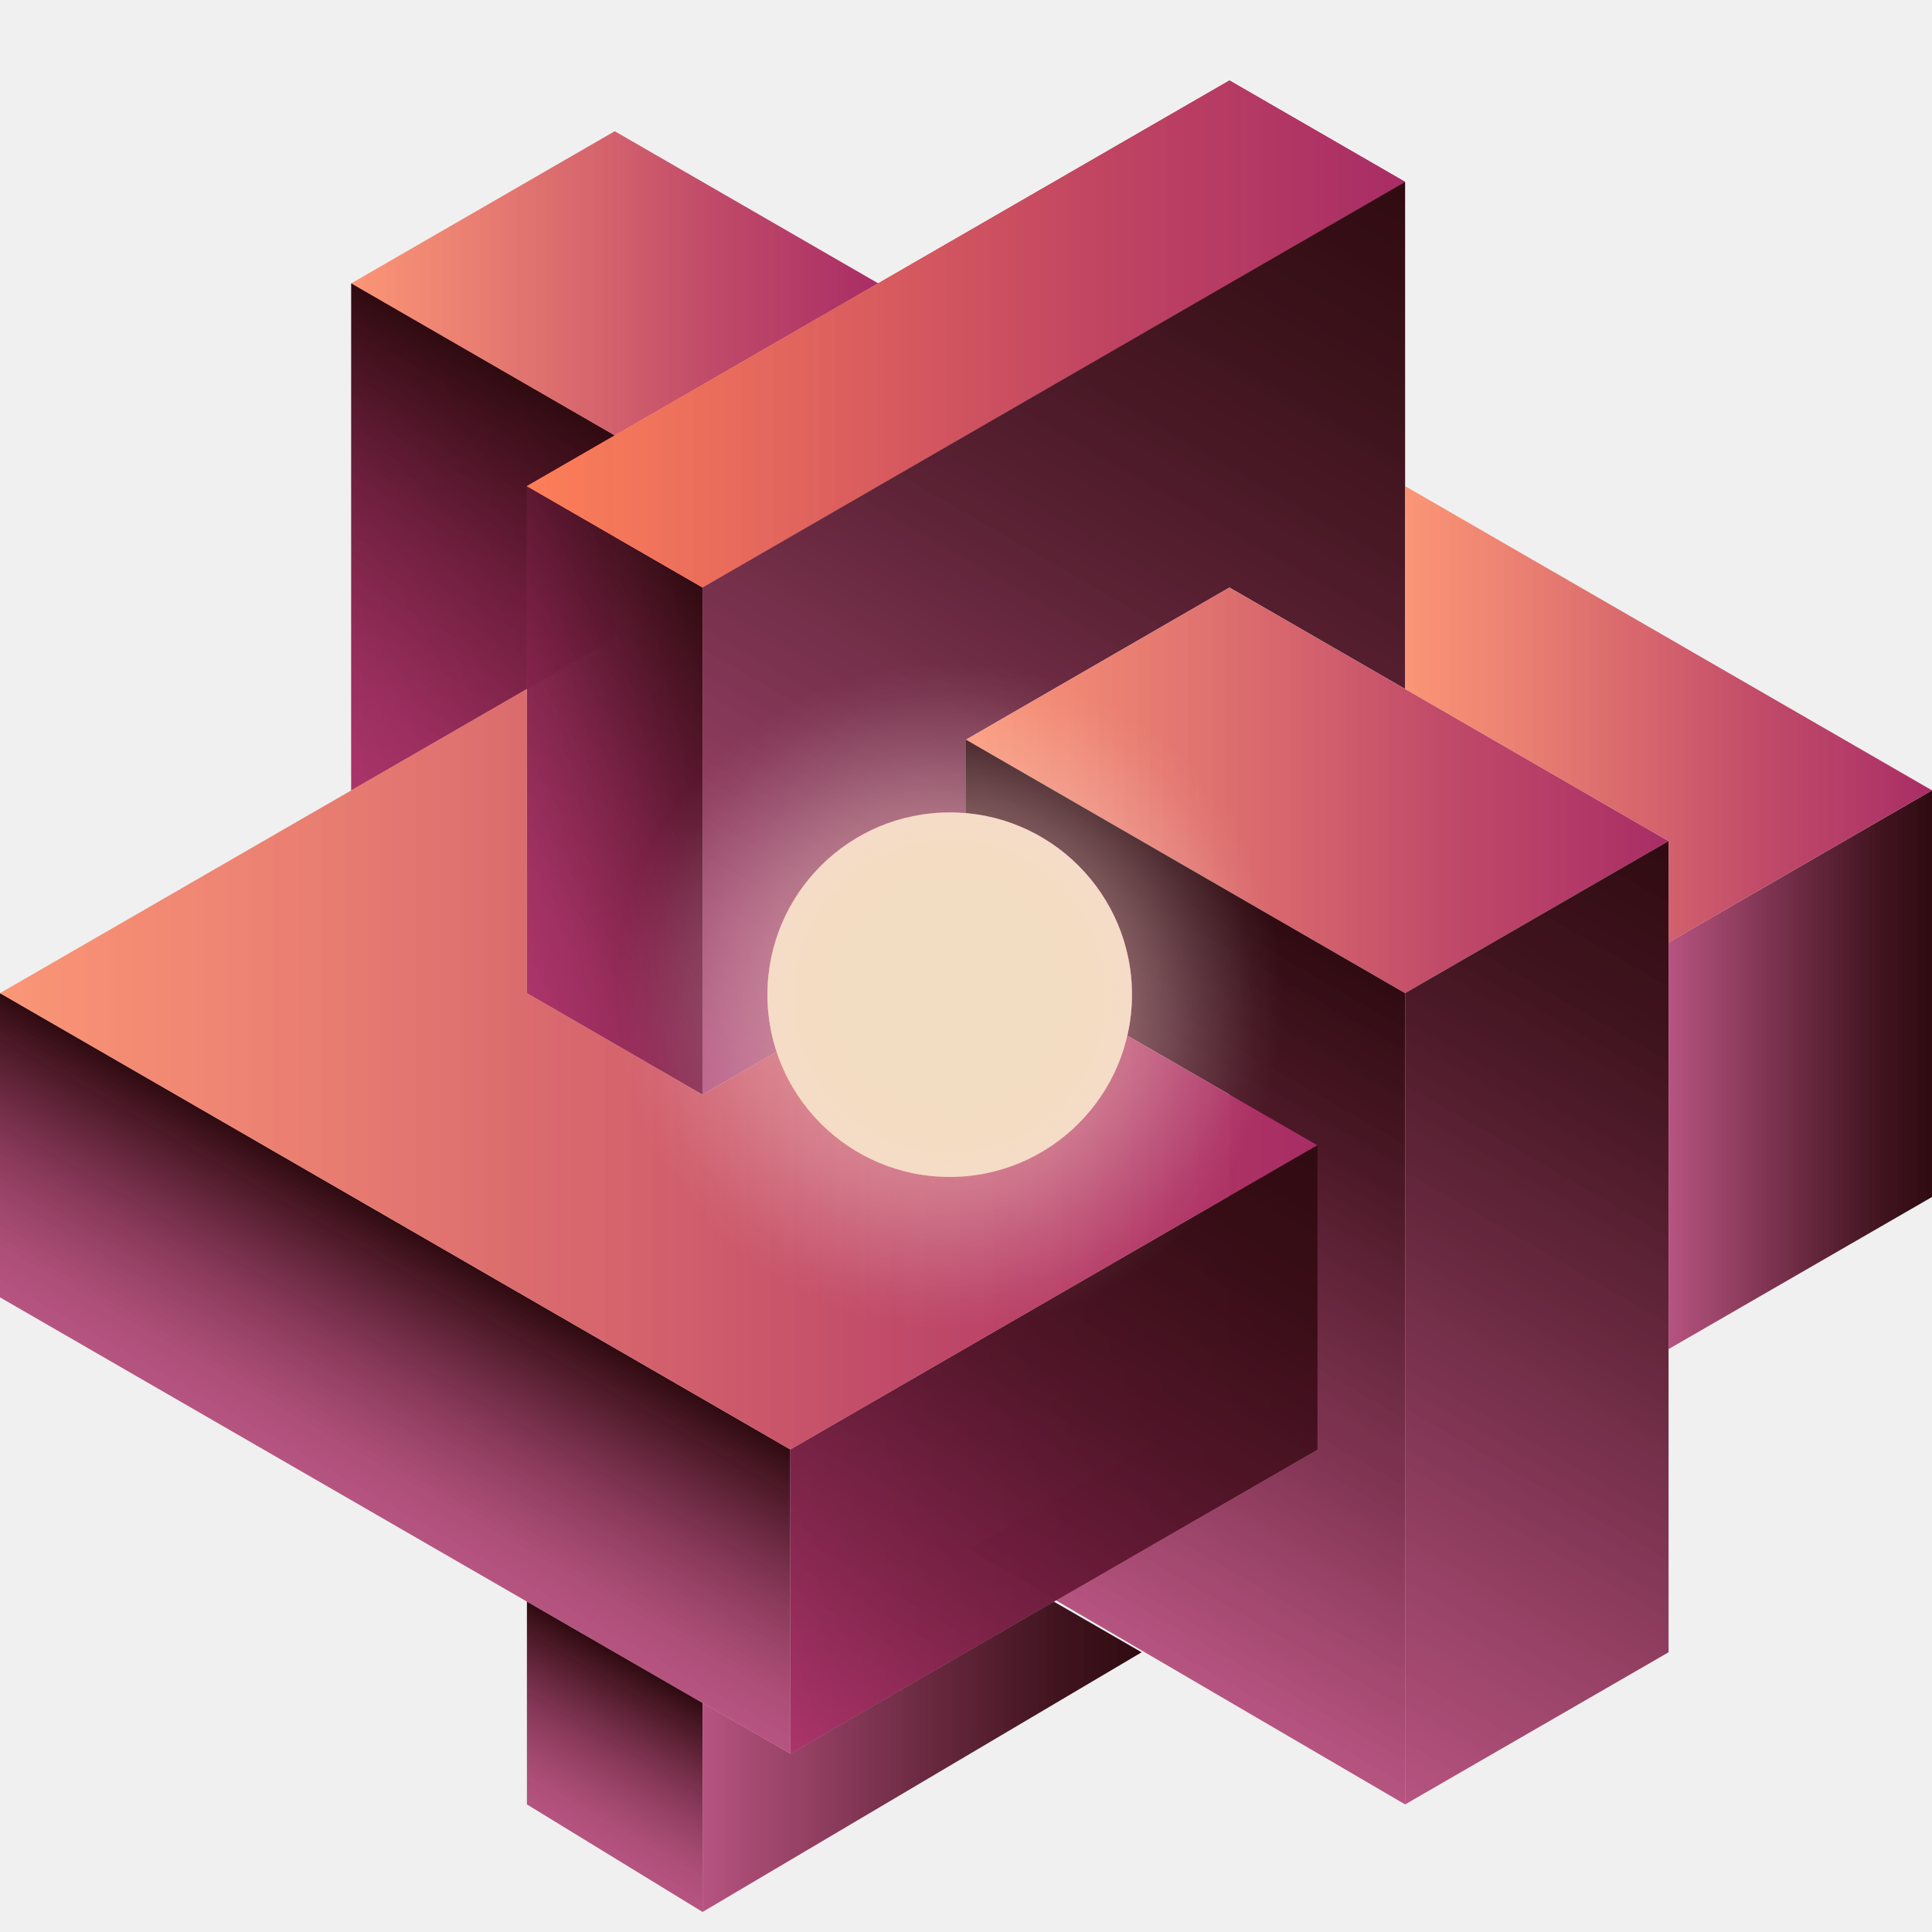
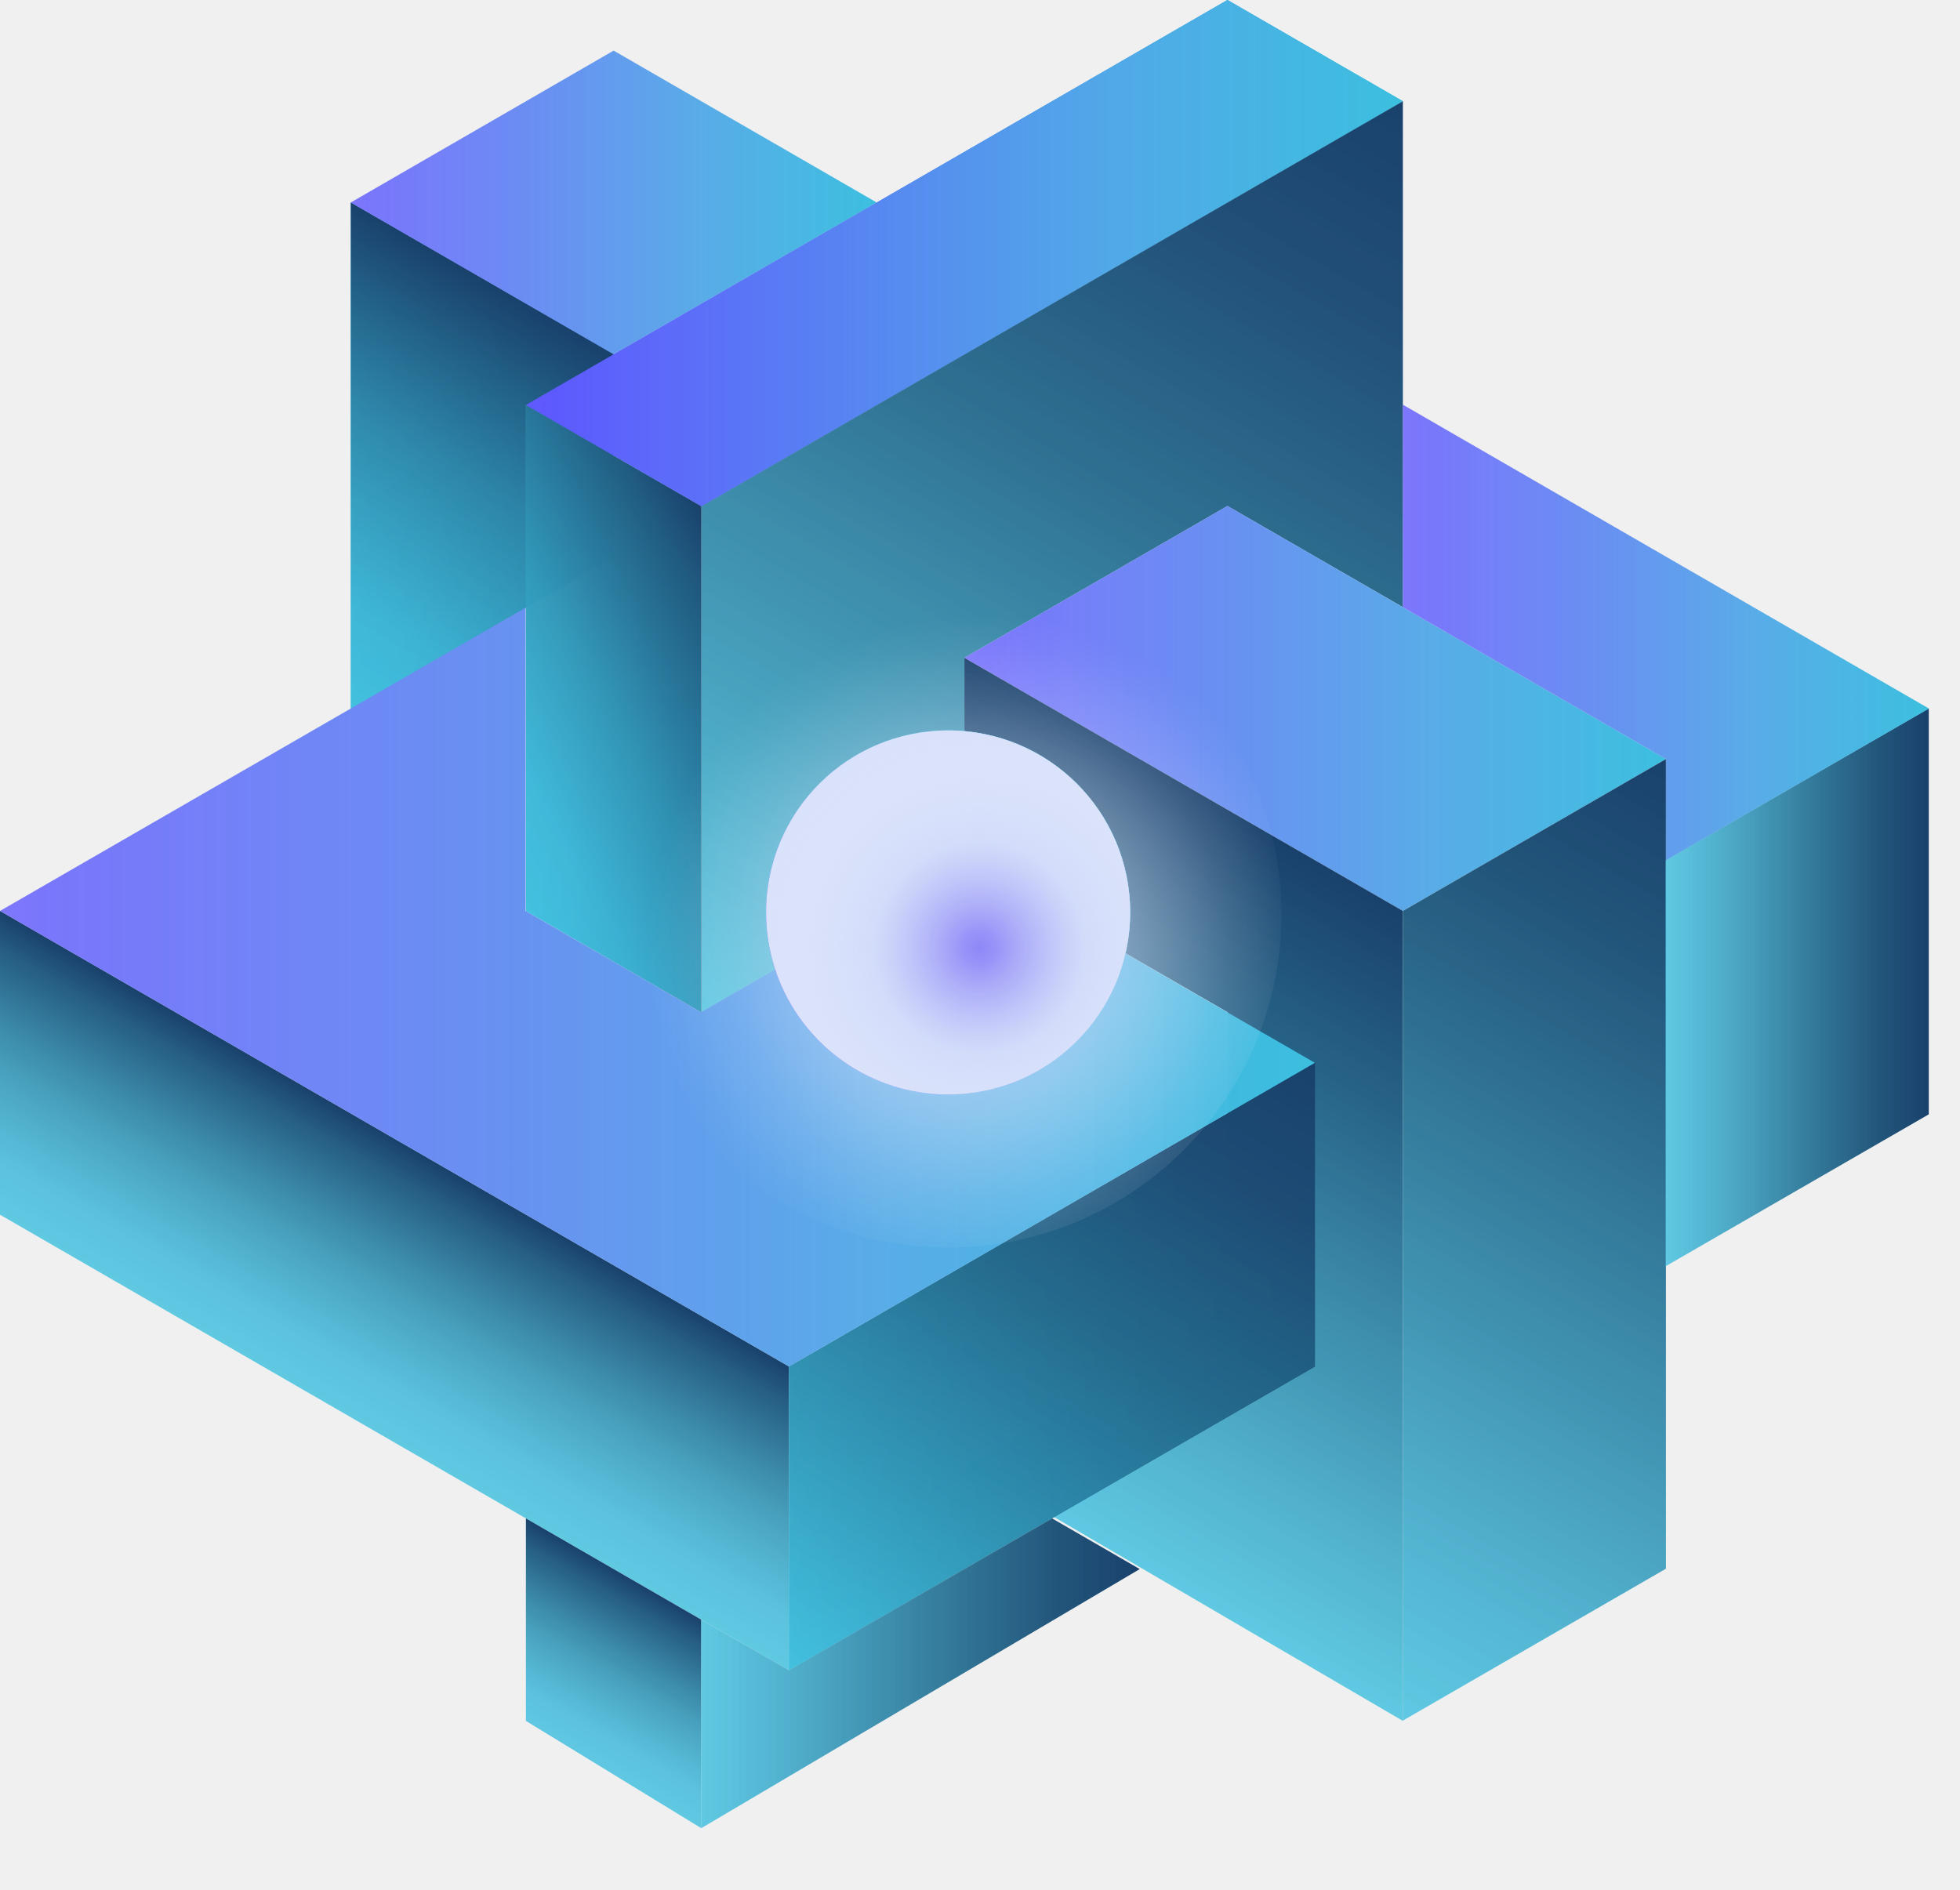
- <svg xmlns="http://www.w3.org/2000/svg" width="64" height="64" viewBox="0 0 64 64" fill="none">
-   <path d="M11.636 26.181V9.386L20.364 14.425V21.143L11.636 26.181Z" fill="url(#paint0_linear_1742_4437)" />
-   <path d="M11.636 26.181V9.386L20.364 14.425V21.143L11.636 26.181Z" fill="url(#paint1_linear_1742_4437)" />
-   <path d="M11.636 9.386L20.364 4.347L29.091 9.386L20.364 14.425L11.636 9.386Z" fill="url(#paint2_linear_1742_4437)" />
-   <path d="M0 32.899V42.977L26.181 58.093V48.016L0 32.899Z" fill="url(#paint3_linear_1742_4437)" />
-   <path d="M23.273 36.259V19.462L17.455 16.104V32.899L23.273 36.259Z" fill="url(#paint4_linear_1742_4437)" />
-   <path d="M23.273 36.259V19.462L17.455 16.104V32.899L23.273 36.259Z" fill="url(#paint5_linear_1742_4437)" />
-   <path d="M17.455 16.104L40.728 2.667L46.546 6.027L23.273 19.462L17.455 16.104Z" fill="url(#paint6_linear_1742_4437)" />
-   <path d="M17.455 16.104L40.728 2.667L46.546 6.027L23.273 19.462L17.455 16.104Z" fill="url(#paint7_linear_1742_4437)" />
-   <path d="M17.455 16.104L40.728 2.667L46.546 6.027L23.273 19.462L17.455 16.104Z" fill="url(#paint8_linear_1742_4437)" />
-   <path d="M23.273 36.259L32 31.22V24.501L40.727 19.462L46.546 22.822V6.026L23.273 19.462V36.259Z" fill="url(#paint9_linear_1742_4437)" />
-   <path d="M32 24.502L46.546 32.9L55.273 27.861L40.727 19.463L32 24.502Z" fill="url(#paint10_linear_1742_4437)" />
-   <path d="M46.546 59.773V32.9L32 24.502V31.22L40.727 36.259V46.336L32.088 51.324L46.546 59.773Z" fill="url(#paint11_linear_1742_4437)" />
-   <path d="M46.546 32.899L55.273 27.86L55.273 54.734L46.546 59.773V32.899Z" fill="url(#paint12_linear_1742_4437)" />
-   <path d="M23.273 56.413V63.336L17.455 59.773V53.055L23.273 56.413Z" fill="url(#paint13_linear_1742_4437)" />
-   <path d="M26.182 48.016L43.636 37.938V48.016L26.182 58.093V48.016Z" fill="url(#paint14_linear_1742_4437)" />
-   <path d="M26.182 48.016L43.636 37.938V48.016L26.182 58.093V48.016Z" fill="url(#paint15_linear_1742_4437)" />
-   <path d="M17.455 22.822L0 32.899L26.181 48.016L43.636 37.938L32 31.22L23.273 36.259L17.455 32.899V29.541V22.822Z" fill="url(#paint16_linear_1742_4437)" />
-   <path d="M23.273 63.336L37.818 54.734L34.909 53.055L26.181 58.093L23.273 56.413V63.336Z" fill="url(#paint17_linear_1742_4437)" />
-   <path d="M55.273 31.22L64 26.181V39.652L55.273 44.691V31.22Z" fill="url(#paint18_linear_1742_4437)" />
-   <path d="M64 26.181L46.546 16.104V22.822L55.273 27.86V31.22L64 26.181Z" fill="url(#paint19_linear_1742_4437)" />
-   <path d="M31.461 38.987C34.795 38.987 37.498 36.284 37.498 32.95C37.498 29.615 34.795 26.912 31.461 26.912C28.126 26.912 25.423 29.615 25.423 32.95C25.423 36.284 28.126 38.987 31.461 38.987Z" fill="url(#paint20_linear_1742_4437)" />
-   <path d="M31.461 38.987C34.795 38.987 37.498 36.284 37.498 32.95C37.498 29.615 34.795 26.912 31.461 26.912C28.126 26.912 25.423 29.615 25.423 32.95C25.423 36.284 28.126 38.987 31.461 38.987Z" fill="url(#paint21_linear_1742_4437)" />
-   <path d="M31.461 38.987C34.795 38.987 37.498 36.284 37.498 32.95C37.498 29.615 34.795 26.912 31.461 26.912C28.126 26.912 25.423 29.615 25.423 32.95C25.423 36.284 28.126 38.987 31.461 38.987Z" fill="url(#paint22_linear_1742_4437)" />
-   <path d="M31.461 38.987C34.795 38.987 37.498 36.284 37.498 32.95C37.498 29.615 34.795 26.912 31.461 26.912C28.126 26.912 25.423 29.615 25.423 32.95C25.423 36.284 28.126 38.987 31.461 38.987Z" fill="#F2DCC2" />
-   <path style="mix-blend-mode:lighten" d="M31.461 44.062C37.57 44.062 42.523 39.11 42.523 33.001C42.523 26.892 37.57 21.939 31.461 21.939C25.352 21.939 20.4 26.892 20.4 33.001C20.4 39.11 25.352 44.062 31.461 44.062Z" fill="url(#paint23_radial_1742_4437)" />
+ <svg xmlns="http://www.w3.org/2000/svg" width="28" height="27" viewBox="0 0 28 27" fill="none">
+   <g clip-path="url(#clip0_4553_14314)">
+     <path d="M5.011 10.122V2.893L8.77 5.063V7.956L5.011 10.126V10.122Z" fill="url(#paint0_linear_4553_14314)" />
+     <path d="M5.011 10.122V2.893L8.77 5.063V7.956L5.011 10.126V10.122Z" fill="url(#paint1_linear_4553_14314)" />
+     <path d="M5.011 2.893L8.766 0.723L12.524 2.893L8.766 5.063L5.011 2.893Z" fill="url(#paint2_linear_4553_14314)" />
+     <path d="M0 13.015V17.355L11.271 23.864V19.524L0 13.015Z" fill="url(#paint3_linear_4553_14314)" />
+     <path d="M10.018 14.461V7.233L7.513 5.786V13.015L10.018 14.461Z" fill="url(#paint4_linear_4553_14314)" />
+     <path d="M10.018 14.461V7.233L7.513 5.786V13.015L10.018 14.461Z" fill="url(#paint5_linear_4553_14314)" />
+     <path d="M7.517 5.786L17.535 0L20.041 1.447L10.023 7.233L7.517 5.786V5.786Z" fill="url(#paint6_linear_4553_14314)" />
+     <path d="M7.517 5.786L17.535 0L20.041 1.447L10.023 7.233L7.517 5.786V5.786Z" fill="url(#paint7_linear_4553_14314)" />
+     <path d="M7.517 5.786L17.535 0L20.041 1.447L10.023 7.233L7.517 5.786V5.786Z" fill="url(#paint8_linear_4553_14314)" />
+     <path d="M10.018 14.461L13.777 12.291V9.398L17.535 7.229L20.041 8.675V1.447L10.023 7.233V14.466L10.018 14.461Z" fill="url(#paint9_linear_4553_14314)" />
+     <path d="M13.777 9.398L20.041 13.015L23.799 10.845L17.535 7.229L13.777 9.398Z" fill="url(#paint10_linear_4553_14314)" />
+     <path d="M20.041 24.587V13.015L13.777 9.398V12.291L17.535 14.461V18.801L13.816 20.949L20.041 24.587Z" fill="url(#paint11_linear_4553_14314)" />
+     <path d="M20.041 13.015L23.799 10.845V22.413L20.041 24.583V13.015Z" fill="url(#paint12_linear_4553_14314)" />
+     <path d="M10.018 23.141V26.12L7.513 24.587V21.694L10.018 23.141Z" fill="url(#paint13_linear_4553_14314)" />
+     <path d="M11.271 19.524L18.784 15.185V19.524L11.271 23.864V19.524V19.524Z" fill="url(#paint14_linear_4553_14314)" />
+     <path d="M11.271 19.524L18.784 15.185V19.524L11.271 23.864V19.524V19.524Z" fill="url(#paint15_linear_4553_14314)" />
+     <path d="M7.513 8.679L0 13.015L11.271 19.524L18.784 15.185L13.773 12.291L10.014 14.461L7.508 13.015V8.675L7.513 8.679Z" fill="url(#paint16_linear_4553_14314)" />
+     <path d="M10.018 26.12L16.282 22.418L15.03 21.694L11.271 23.864L10.018 23.141V26.12V26.12Z" fill="url(#paint17_linear_4553_14314)" />
+     <path d="M23.795 12.291L27.554 10.122V15.921L23.795 18.091V12.291V12.291Z" fill="url(#paint18_linear_4553_14314)" />
+     <path d="M27.554 10.122L20.041 5.782V8.675L23.799 10.845V12.291L27.558 10.122H27.554Z" fill="url(#paint19_linear_4553_14314)" />
+     <path d="M13.544 15.637C14.978 15.637 16.145 14.474 16.145 13.036C16.145 11.598 14.982 10.436 13.544 10.436C12.106 10.436 10.944 11.598 10.944 13.036C10.944 14.474 12.106 15.637 13.544 15.637Z" fill="url(#paint20_linear_4553_14314)" />
+     <path d="M13.544 15.637C14.978 15.637 16.145 14.474 16.145 13.036C16.145 11.598 14.982 10.436 13.544 10.436C12.106 10.436 10.944 11.598 10.944 13.036C10.944 14.474 12.106 15.637 13.544 15.637Z" fill="url(#paint21_linear_4553_14314)" />
+     <path d="M13.544 15.637C14.978 15.637 16.145 14.474 16.145 13.036C16.145 11.598 14.982 10.436 13.544 10.436C12.106 10.436 10.944 11.598 10.944 13.036C10.944 14.474 12.106 15.637 13.544 15.637Z" fill="url(#paint22_linear_4553_14314)" />
+     <path d="M13.544 15.637C14.978 15.637 16.145 14.474 16.145 13.036C16.145 11.598 14.982 10.436 13.544 10.436C12.106 10.436 10.944 11.598 10.944 13.036C10.944 14.474 12.106 15.637 13.544 15.637Z" fill="#D4DFFA" />
+     <path d="M13.544 17.824C16.175 17.824 18.306 15.693 18.306 13.062C18.306 10.432 16.175 8.301 13.544 8.301C10.914 8.301 8.783 10.432 8.783 13.062C8.783 15.693 10.914 17.824 13.544 17.824Z" fill="url(#paint23_radial_4553_14314)" />
+   </g>
  <defs>
-     <linearGradient id="paint0_linear_1742_4437" x1="11.636" y1="17.784" x2="20.364" y2="17.784" gradientUnits="userSpaceOnUse">
-       <stop stop-color="#A82D65" stop-opacity="0.8" />
-       <stop offset="0.21" stop-color="#972859" stop-opacity="0.83" />
-       <stop offset="0.59" stop-color="#6A1B39" stop-opacity="0.9" />
-       <stop offset="1" stop-color="#300B11" />
+     <linearGradient id="paint0_linear_4553_14314" x1="5.011" y1="6.51" x2="8.766" y2="6.51" gradientUnits="userSpaceOnUse">
+       <stop stop-color="#3CBFDF" stop-opacity="0.8" />
+       <stop offset="0.21" stop-color="#38B2D3" stop-opacity="0.83" />
+       <stop offset="0.59" stop-color="#2A83A6" stop-opacity="0.9" />
+       <stop offset="1" stop-color="#19416C" />
    </linearGradient>
-     <linearGradient id="paint1_linear_1742_4437" x1="10.181" y1="25.342" x2="17.455" y2="12.745" gradientUnits="userSpaceOnUse">
-       <stop stop-color="#A82D65" stop-opacity="0.8" />
-       <stop offset="0.21" stop-color="#972859" stop-opacity="0.83" />
-       <stop offset="0.59" stop-color="#6A1B39" stop-opacity="0.9" />
-       <stop offset="1" stop-color="#300B11" />
+     <linearGradient id="paint1_linear_4553_14314" x1="4.383" y1="9.76" x2="7.513" y2="4.34" gradientUnits="userSpaceOnUse">
+       <stop stop-color="#3CBFDF" stop-opacity="0.8" />
+       <stop offset="0.21" stop-color="#38B2D3" stop-opacity="0.83" />
+       <stop offset="0.59" stop-color="#2A83A6" stop-opacity="0.9" />
+       <stop offset="1" stop-color="#19416C" />
    </linearGradient>
-     <linearGradient id="paint2_linear_1742_4437" x1="11.636" y1="9.386" x2="29.091" y2="9.386" gradientUnits="userSpaceOnUse">
-       <stop stop-color="#FF8059" stop-opacity="0.8" />
-       <stop offset="0.03" stop-color="#FB7D59" stop-opacity="0.81" />
-       <stop offset="0.67" stop-color="#BF4362" stop-opacity="0.95" />
-       <stop offset="1" stop-color="#A82D65" />
+     <linearGradient id="paint2_linear_4553_14314" x1="5.011" y1="2.893" x2="12.524" y2="2.893" gradientUnits="userSpaceOnUse">
+       <stop stop-color="#6159FF" stop-opacity="0.8" />
+       <stop offset="0.03" stop-color="#5E5AFE" stop-opacity="0.81" />
+       <stop offset="0.67" stop-color="#51A9E7" stop-opacity="0.95" />
+       <stop offset="1" stop-color="#3CBFDF" />
    </linearGradient>
-     <linearGradient id="paint3_linear_1742_4437" x1="10.909" y1="49.275" x2="15.273" y2="41.717" gradientUnits="userSpaceOnUse">
-       <stop stop-color="#A82D65" stop-opacity="0.8" />
-       <stop offset="0.19" stop-color="#9C2A5C" stop-opacity="0.82" />
-       <stop offset="0.49" stop-color="#7A2045" stop-opacity="0.88" />
-       <stop offset="0.87" stop-color="#44111F" stop-opacity="0.97" />
-       <stop offset="1" stop-color="#300B11" />
+     <linearGradient id="paint3_linear_4553_14314" x1="4.697" y1="20.067" x2="6.574" y2="16.812" gradientUnits="userSpaceOnUse">
+       <stop stop-color="#3CBFDF" stop-opacity="0.8" />
+       <stop offset="0.19" stop-color="#3AB6D8" stop-opacity="0.82" />
+       <stop offset="0.49" stop-color="#3095B6" stop-opacity="0.88" />
+       <stop offset="0.87" stop-color="#205A80" stop-opacity="0.97" />
+       <stop offset="1" stop-color="#19416C" />
    </linearGradient>
-     <linearGradient id="paint4_linear_1742_4437" x1="17.455" y1="26.181" x2="23.273" y2="26.181" gradientUnits="userSpaceOnUse">
-       <stop stop-color="#A82D65" stop-opacity="0.8" />
-       <stop offset="0.21" stop-color="#972859" stop-opacity="0.83" />
-       <stop offset="0.59" stop-color="#6A1B39" stop-opacity="0.9" />
-       <stop offset="1" stop-color="#300B11" />
+     <linearGradient id="paint4_linear_4553_14314" x1="7.517" y1="10.122" x2="10.018" y2="10.122" gradientUnits="userSpaceOnUse">
+       <stop stop-color="#3CBFDF" stop-opacity="0.8" />
+       <stop offset="0.21" stop-color="#38B2D3" stop-opacity="0.83" />
+       <stop offset="0.59" stop-color="#2A83A6" stop-opacity="0.9" />
+       <stop offset="1" stop-color="#19416C" />
    </linearGradient>
-     <linearGradient id="paint5_linear_1742_4437" x1="15.273" y1="29.12" x2="25.455" y2="23.241" gradientUnits="userSpaceOnUse">
-       <stop stop-color="#A82D65" stop-opacity="0.8" />
-       <stop offset="0.19" stop-color="#9C2A5C" stop-opacity="0.82" />
-       <stop offset="0.49" stop-color="#7A2045" stop-opacity="0.88" />
-       <stop offset="0.87" stop-color="#44111F" stop-opacity="0.97" />
-       <stop offset="1" stop-color="#300B11" />
+     <linearGradient id="paint5_linear_4553_14314" x1="6.574" y1="11.387" x2="10.957" y2="8.856" gradientUnits="userSpaceOnUse">
+       <stop stop-color="#3CBFDF" stop-opacity="0.8" />
+       <stop offset="0.19" stop-color="#3AB6D8" stop-opacity="0.82" />
+       <stop offset="0.49" stop-color="#3095B6" stop-opacity="0.88" />
+       <stop offset="0.87" stop-color="#205A80" stop-opacity="0.97" />
+       <stop offset="1" stop-color="#19416C" />
    </linearGradient>
-     <linearGradient id="paint6_linear_1742_4437" x1="17.455" y1="11.065" x2="46.546" y2="11.065" gradientUnits="userSpaceOnUse">
-       <stop stop-color="#FF8059" stop-opacity="0.8" />
-       <stop offset="0.03" stop-color="#FB7D59" stop-opacity="0.81" />
-       <stop offset="0.67" stop-color="#BF4362" stop-opacity="0.95" />
-       <stop offset="1" stop-color="#A82D65" />
+     <linearGradient id="paint6_linear_4553_14314" x1="7.517" y1="3.616" x2="20.041" y2="3.616" gradientUnits="userSpaceOnUse">
+       <stop stop-color="#6159FF" stop-opacity="0.8" />
+       <stop offset="0.03" stop-color="#5E5AFE" stop-opacity="0.81" />
+       <stop offset="0.67" stop-color="#51A9E7" stop-opacity="0.95" />
+       <stop offset="1" stop-color="#3CBFDF" />
    </linearGradient>
-     <linearGradient id="paint7_linear_1742_4437" x1="17.455" y1="11.065" x2="46.546" y2="11.065" gradientUnits="userSpaceOnUse">
-       <stop stop-color="#FF8059" stop-opacity="0.8" />
-       <stop offset="0.03" stop-color="#FB7D59" stop-opacity="0.81" />
-       <stop offset="0.67" stop-color="#BF4362" stop-opacity="0.95" />
-       <stop offset="1" stop-color="#A82D65" />
+     <linearGradient id="paint7_linear_4553_14314" x1="7.517" y1="3.616" x2="20.041" y2="3.616" gradientUnits="userSpaceOnUse">
+       <stop stop-color="#6159FF" stop-opacity="0.8" />
+       <stop offset="0.03" stop-color="#5E5AFE" stop-opacity="0.81" />
+       <stop offset="0.67" stop-color="#51A9E7" stop-opacity="0.95" />
+       <stop offset="1" stop-color="#3CBFDF" />
    </linearGradient>
-     <linearGradient id="paint8_linear_1742_4437" x1="17.455" y1="11.065" x2="46.546" y2="11.065" gradientUnits="userSpaceOnUse">
-       <stop stop-color="#FF8059" stop-opacity="0.8" />
-       <stop offset="0.03" stop-color="#FB7D59" stop-opacity="0.81" />
-       <stop offset="0.67" stop-color="#BF4362" stop-opacity="0.95" />
-       <stop offset="1" stop-color="#A82D65" />
+     <linearGradient id="paint8_linear_4553_14314" x1="7.517" y1="3.616" x2="20.041" y2="3.616" gradientUnits="userSpaceOnUse">
+       <stop stop-color="#6159FF" stop-opacity="0.8" />
+       <stop offset="0.03" stop-color="#5E5AFE" stop-opacity="0.81" />
+       <stop offset="0.67" stop-color="#51A9E7" stop-opacity="0.95" />
+       <stop offset="1" stop-color="#3CBFDF" />
    </linearGradient>
-     <linearGradient id="paint9_linear_1742_4437" x1="25.454" y1="37.518" x2="44.364" y2="4.767" gradientUnits="userSpaceOnUse">
-       <stop stop-color="#A82D65" stop-opacity="0.8" />
-       <stop offset="0.26" stop-color="#7C2046" stop-opacity="0.87" />
-       <stop offset="0.56" stop-color="#521529" stop-opacity="0.94" />
-       <stop offset="0.82" stop-color="#390E17" stop-opacity="0.98" />
-       <stop offset="1" stop-color="#300B11" />
+     <linearGradient id="paint9_linear_4553_14314" x1="10.957" y1="15.004" x2="19.098" y2="0.904" gradientUnits="userSpaceOnUse">
+       <stop stop-color="#3CBFDF" stop-opacity="0.8" />
+       <stop offset="0.26" stop-color="#2F97B8" stop-opacity="0.87" />
+       <stop offset="0.56" stop-color="#246B8E" stop-opacity="0.94" />
+       <stop offset="0.82" stop-color="#1D4C75" stop-opacity="0.98" />
+       <stop offset="1" stop-color="#19416C" />
    </linearGradient>
-     <linearGradient id="paint10_linear_1742_4437" x1="32" y1="26.181" x2="55.273" y2="26.181" gradientUnits="userSpaceOnUse">
-       <stop stop-color="#FF8059" stop-opacity="0.8" />
-       <stop offset="0.03" stop-color="#FB7D59" stop-opacity="0.81" />
-       <stop offset="0.67" stop-color="#BF4362" stop-opacity="0.95" />
-       <stop offset="1" stop-color="#A82D65" />
+     <linearGradient id="paint10_linear_4553_14314" x1="13.777" y1="10.122" x2="23.795" y2="10.122" gradientUnits="userSpaceOnUse">
+       <stop stop-color="#6159FF" stop-opacity="0.8" />
+       <stop offset="0.03" stop-color="#5E5AFE" stop-opacity="0.81" />
+       <stop offset="0.67" stop-color="#51A9E7" stop-opacity="0.95" />
+       <stop offset="1" stop-color="#3CBFDF" />
    </linearGradient>
-     <linearGradient id="paint11_linear_1742_4437" x1="33.455" y1="52.215" x2="45.091" y2="32.06" gradientUnits="userSpaceOnUse">
-       <stop stop-color="#A82D65" stop-opacity="0.8" />
-       <stop offset="0.36" stop-color="#751F41" stop-opacity="0.89" />
-       <stop offset="0.78" stop-color="#43101E" stop-opacity="0.97" />
-       <stop offset="1" stop-color="#300B11" />
+     <linearGradient id="paint11_linear_4553_14314" x1="14.401" y1="21.333" x2="19.412" y2="12.653" gradientUnits="userSpaceOnUse">
+       <stop stop-color="#3CBFDF" stop-opacity="0.8" />
+       <stop offset="0.36" stop-color="#2F8FB1" stop-opacity="0.89" />
+       <stop offset="0.78" stop-color="#1E597F" stop-opacity="0.97" />
+       <stop offset="1" stop-color="#19416C" />
    </linearGradient>
-     <linearGradient id="paint12_linear_1742_4437" x1="42.909" y1="57.673" x2="58.909" y2="29.96" gradientUnits="userSpaceOnUse">
-       <stop stop-color="#A82D65" stop-opacity="0.8" />
-       <stop offset="0.12" stop-color="#952757" stop-opacity="0.83" />
-       <stop offset="0.51" stop-color="#5E1831" stop-opacity="0.92" />
-       <stop offset="0.81" stop-color="#3C0F1A" stop-opacity="0.98" />
-       <stop offset="1" stop-color="#300B11" />
+     <linearGradient id="paint12_linear_4553_14314" x1="18.474" y1="23.683" x2="25.362" y2="11.749" gradientUnits="userSpaceOnUse">
+       <stop stop-color="#3CBFDF" stop-opacity="0.8" />
+       <stop offset="0.12" stop-color="#37AFD1" stop-opacity="0.83" />
+       <stop offset="0.51" stop-color="#27779A" stop-opacity="0.92" />
+       <stop offset="0.81" stop-color="#1E5278" stop-opacity="0.98" />
+       <stop offset="1" stop-color="#19416C" />
    </linearGradient>
-     <linearGradient id="paint13_linear_1742_4437" x1="18.865" y1="60.791" x2="21.863" y2="55.6" gradientUnits="userSpaceOnUse">
-       <stop stop-color="#A82D65" stop-opacity="0.8" />
-       <stop offset="0.19" stop-color="#9C2A5C" stop-opacity="0.82" />
-       <stop offset="0.49" stop-color="#7A2045" stop-opacity="0.88" />
-       <stop offset="0.87" stop-color="#44111F" stop-opacity="0.97" />
-       <stop offset="1" stop-color="#300B11" />
+     <linearGradient id="paint13_linear_4553_14314" x1="8.124" y1="25.022" x2="9.411" y2="22.788" gradientUnits="userSpaceOnUse">
+       <stop stop-color="#3CBFDF" stop-opacity="0.8" />
+       <stop offset="0.19" stop-color="#3AB6D8" stop-opacity="0.82" />
+       <stop offset="0.49" stop-color="#3095B6" stop-opacity="0.88" />
+       <stop offset="0.87" stop-color="#205A80" stop-opacity="0.97" />
+       <stop offset="1" stop-color="#19416C" />
    </linearGradient>
-     <linearGradient id="paint14_linear_1742_4437" x1="26.182" y1="48.016" x2="43.636" y2="48.016" gradientUnits="userSpaceOnUse">
-       <stop stop-color="#A82D65" stop-opacity="0.8" />
-       <stop offset="0.26" stop-color="#7C2046" stop-opacity="0.87" />
-       <stop offset="0.56" stop-color="#521529" stop-opacity="0.94" />
-       <stop offset="0.82" stop-color="#390E17" stop-opacity="0.98" />
-       <stop offset="1" stop-color="#300B11" />
+     <linearGradient id="paint14_linear_4553_14314" x1="11.271" y1="19.524" x2="18.788" y2="19.524" gradientUnits="userSpaceOnUse">
+       <stop stop-color="#3CBFDF" stop-opacity="0.8" />
+       <stop offset="0.26" stop-color="#2F97B8" stop-opacity="0.87" />
+       <stop offset="0.56" stop-color="#246B8E" stop-opacity="0.94" />
+       <stop offset="0.82" stop-color="#1D4C75" stop-opacity="0.98" />
+       <stop offset="1" stop-color="#19416C" />
    </linearGradient>
-     <linearGradient id="paint15_linear_1742_4437" x1="28.363" y1="59.352" x2="41.455" y2="36.679" gradientUnits="userSpaceOnUse">
-       <stop stop-color="#A82D65" stop-opacity="0.8" />
-       <stop offset="0.26" stop-color="#7C2046" stop-opacity="0.87" />
-       <stop offset="0.56" stop-color="#521529" stop-opacity="0.94" />
-       <stop offset="0.82" stop-color="#390E17" stop-opacity="0.98" />
-       <stop offset="1" stop-color="#300B11" />
+     <linearGradient id="paint15_linear_4553_14314" x1="12.21" y1="24.402" x2="17.845" y2="14.642" gradientUnits="userSpaceOnUse">
+       <stop stop-color="#3CBFDF" stop-opacity="0.8" />
+       <stop offset="0.26" stop-color="#2F97B8" stop-opacity="0.87" />
+       <stop offset="0.56" stop-color="#246B8E" stop-opacity="0.94" />
+       <stop offset="0.82" stop-color="#1D4C75" stop-opacity="0.98" />
+       <stop offset="1" stop-color="#19416C" />
    </linearGradient>
-     <linearGradient id="paint16_linear_1742_4437" x1="0" y1="35.419" x2="43.636" y2="35.419" gradientUnits="userSpaceOnUse">
-       <stop stop-color="#FF8059" stop-opacity="0.8" />
-       <stop offset="0.03" stop-color="#FB7D59" stop-opacity="0.81" />
-       <stop offset="0.67" stop-color="#BF4362" stop-opacity="0.95" />
-       <stop offset="1" stop-color="#A82D65" />
+     <linearGradient id="paint16_linear_4553_14314" x1="0" y1="14.1" x2="18.788" y2="14.1" gradientUnits="userSpaceOnUse">
+       <stop stop-color="#6159FF" stop-opacity="0.8" />
+       <stop offset="0.03" stop-color="#5E5AFE" stop-opacity="0.81" />
+       <stop offset="0.67" stop-color="#51A9E7" stop-opacity="0.95" />
+       <stop offset="1" stop-color="#3CBFDF" />
    </linearGradient>
-     <linearGradient id="paint17_linear_1742_4437" x1="23.273" y1="58.195" x2="37.818" y2="58.195" gradientUnits="userSpaceOnUse">
-       <stop stop-color="#A82D65" stop-opacity="0.8" />
-       <stop offset="0.12" stop-color="#952757" stop-opacity="0.83" />
-       <stop offset="0.51" stop-color="#5E1831" stop-opacity="0.92" />
-       <stop offset="0.81" stop-color="#3C0F1A" stop-opacity="0.98" />
-       <stop offset="1" stop-color="#300B11" />
+     <linearGradient id="paint17_linear_4553_14314" x1="10.018" y1="23.907" x2="16.282" y2="23.907" gradientUnits="userSpaceOnUse">
+       <stop stop-color="#3CBFDF" stop-opacity="0.8" />
+       <stop offset="0.12" stop-color="#37AFD1" stop-opacity="0.83" />
+       <stop offset="0.51" stop-color="#27779A" stop-opacity="0.92" />
+       <stop offset="0.81" stop-color="#1E5278" stop-opacity="0.98" />
+       <stop offset="1" stop-color="#19416C" />
    </linearGradient>
-     <linearGradient id="paint18_linear_1742_4437" x1="55.273" y1="35.436" x2="64" y2="35.436" gradientUnits="userSpaceOnUse">
-       <stop stop-color="#A82D65" stop-opacity="0.8" />
-       <stop offset="0.12" stop-color="#952757" stop-opacity="0.83" />
-       <stop offset="0.51" stop-color="#5E1831" stop-opacity="0.92" />
-       <stop offset="0.81" stop-color="#3C0F1A" stop-opacity="0.98" />
-       <stop offset="1" stop-color="#300B11" />
+     <linearGradient id="paint18_linear_4553_14314" x1="23.795" y1="14.108" x2="27.554" y2="14.108" gradientUnits="userSpaceOnUse">
+       <stop stop-color="#3CBFDF" stop-opacity="0.8" />
+       <stop offset="0.12" stop-color="#37AFD1" stop-opacity="0.83" />
+       <stop offset="0.51" stop-color="#27779A" stop-opacity="0.92" />
+       <stop offset="0.81" stop-color="#1E5278" stop-opacity="0.98" />
+       <stop offset="1" stop-color="#19416C" />
    </linearGradient>
-     <linearGradient id="paint19_linear_1742_4437" x1="46.546" y1="23.661" x2="64" y2="23.661" gradientUnits="userSpaceOnUse">
-       <stop stop-color="#FF8059" stop-opacity="0.8" />
-       <stop offset="0.03" stop-color="#FB7D59" stop-opacity="0.81" />
-       <stop offset="0.67" stop-color="#BF4362" stop-opacity="0.95" />
-       <stop offset="1" stop-color="#A82D65" />
+     <linearGradient id="paint19_linear_4553_14314" x1="20.041" y1="9.037" x2="27.554" y2="9.037" gradientUnits="userSpaceOnUse">
+       <stop stop-color="#6159FF" stop-opacity="0.8" />
+       <stop offset="0.03" stop-color="#5E5AFE" stop-opacity="0.81" />
+       <stop offset="0.67" stop-color="#51A9E7" stop-opacity="0.95" />
+       <stop offset="1" stop-color="#3CBFDF" />
    </linearGradient>
-     <linearGradient id="paint20_linear_1742_4437" x1="26.455" y1="36.326" x2="36.466" y2="29.573" gradientUnits="userSpaceOnUse">
-       <stop stop-color="#FF8059" stop-opacity="0.8" />
-       <stop offset="0.2" stop-color="#E1635D" stop-opacity="0.87" />
-       <stop offset="0.47" stop-color="#C14561" stop-opacity="0.94" />
-       <stop offset="0.74" stop-color="#AE3364" stop-opacity="0.99" />
-       <stop offset="1" stop-color="#A82D65" />
+     <linearGradient id="paint20_linear_4553_14314" x1="11.392" y1="14.492" x2="15.701" y2="11.585" gradientUnits="userSpaceOnUse">
+       <stop stop-color="#6159FF" stop-opacity="0.8" />
+       <stop offset="0.2" stop-color="#6585F4" stop-opacity="0.87" />
+       <stop offset="0.47" stop-color="#53A6E8" stop-opacity="0.94" />
+       <stop offset="0.74" stop-color="#42B8E1" stop-opacity="0.99" />
+       <stop offset="1" stop-color="#3CBFDF" />
    </linearGradient>
-     <linearGradient id="paint21_linear_1742_4437" x1="26.455" y1="36.326" x2="36.466" y2="29.573" gradientUnits="userSpaceOnUse">
-       <stop stop-color="#FF8059" stop-opacity="0.8" />
-       <stop offset="0.2" stop-color="#E1635D" stop-opacity="0.87" />
-       <stop offset="0.47" stop-color="#C14561" stop-opacity="0.94" />
-       <stop offset="0.74" stop-color="#AE3364" stop-opacity="0.99" />
-       <stop offset="1" stop-color="#A82D65" />
+     <linearGradient id="paint21_linear_4553_14314" x1="11.392" y1="14.492" x2="15.701" y2="11.585" gradientUnits="userSpaceOnUse">
+       <stop stop-color="#6159FF" stop-opacity="0.8" />
+       <stop offset="0.2" stop-color="#6585F4" stop-opacity="0.87" />
+       <stop offset="0.47" stop-color="#53A6E8" stop-opacity="0.94" />
+       <stop offset="0.74" stop-color="#42B8E1" stop-opacity="0.99" />
+       <stop offset="1" stop-color="#3CBFDF" />
    </linearGradient>
-     <linearGradient id="paint22_linear_1742_4437" x1="26.455" y1="36.326" x2="36.466" y2="29.573" gradientUnits="userSpaceOnUse">
-       <stop stop-color="#FF8059" stop-opacity="0.8" />
-       <stop offset="0.2" stop-color="#E1635D" stop-opacity="0.87" />
-       <stop offset="0.47" stop-color="#C14561" stop-opacity="0.94" />
-       <stop offset="0.74" stop-color="#AE3364" stop-opacity="0.99" />
-       <stop offset="1" stop-color="#A82D65" />
+     <linearGradient id="paint22_linear_4553_14314" x1="11.392" y1="14.492" x2="15.701" y2="11.585" gradientUnits="userSpaceOnUse">
+       <stop stop-color="#6159FF" stop-opacity="0.8" />
+       <stop offset="0.2" stop-color="#6585F4" stop-opacity="0.87" />
+       <stop offset="0.47" stop-color="#53A6E8" stop-opacity="0.94" />
+       <stop offset="0.74" stop-color="#42B8E1" stop-opacity="0.99" />
+       <stop offset="1" stop-color="#3CBFDF" />
    </linearGradient>
-     <radialGradient id="paint23_radial_1742_4437" cx="0" cy="0" r="1" gradientUnits="userSpaceOnUse" gradientTransform="translate(31.4613 33.0008) scale(11.0614)">
-       <stop stop-color="#EA9980" />
-       <stop offset="0.05" stop-color="#EBA088" stop-opacity="0.94" />
-       <stop offset="0.32" stop-color="#F2C1B2" stop-opacity="0.61" />
-       <stop offset="0.55" stop-color="#F8DCD3" stop-opacity="0.35" />
-       <stop offset="0.75" stop-color="#FCEFEB" stop-opacity="0.16" />
-       <stop offset="0.91" stop-color="#FEFBFA" stop-opacity="0.04" />
+     <radialGradient id="paint23_radial_4553_14314" cx="0" cy="0" r="1" gradientUnits="userSpaceOnUse" gradientTransform="translate(13.9931 13.5453) scale(4.76162)">
+       <stop stop-color="#8D87F7" />
+       <stop offset="0.05" stop-color="#958FF8" stop-opacity="0.94" />
+       <stop offset="0.32" stop-color="#D2DBFA" stop-opacity="0.61" />
+       <stop offset="0.55" stop-color="#E8EAFC" stop-opacity="0.35" />
+       <stop offset="0.75" stop-color="#EEEDFE" stop-opacity="0.16" />
+       <stop offset="0.91" stop-color="#FBFBFF" stop-opacity="0.04" />
      <stop offset="1" stop-color="white" stop-opacity="0" />
    </radialGradient>
+     <clipPath id="clip0_4553_14314">
+       <rect width="27.554" height="26.12" fill="white" />
+     </clipPath>
  </defs>
</svg>
